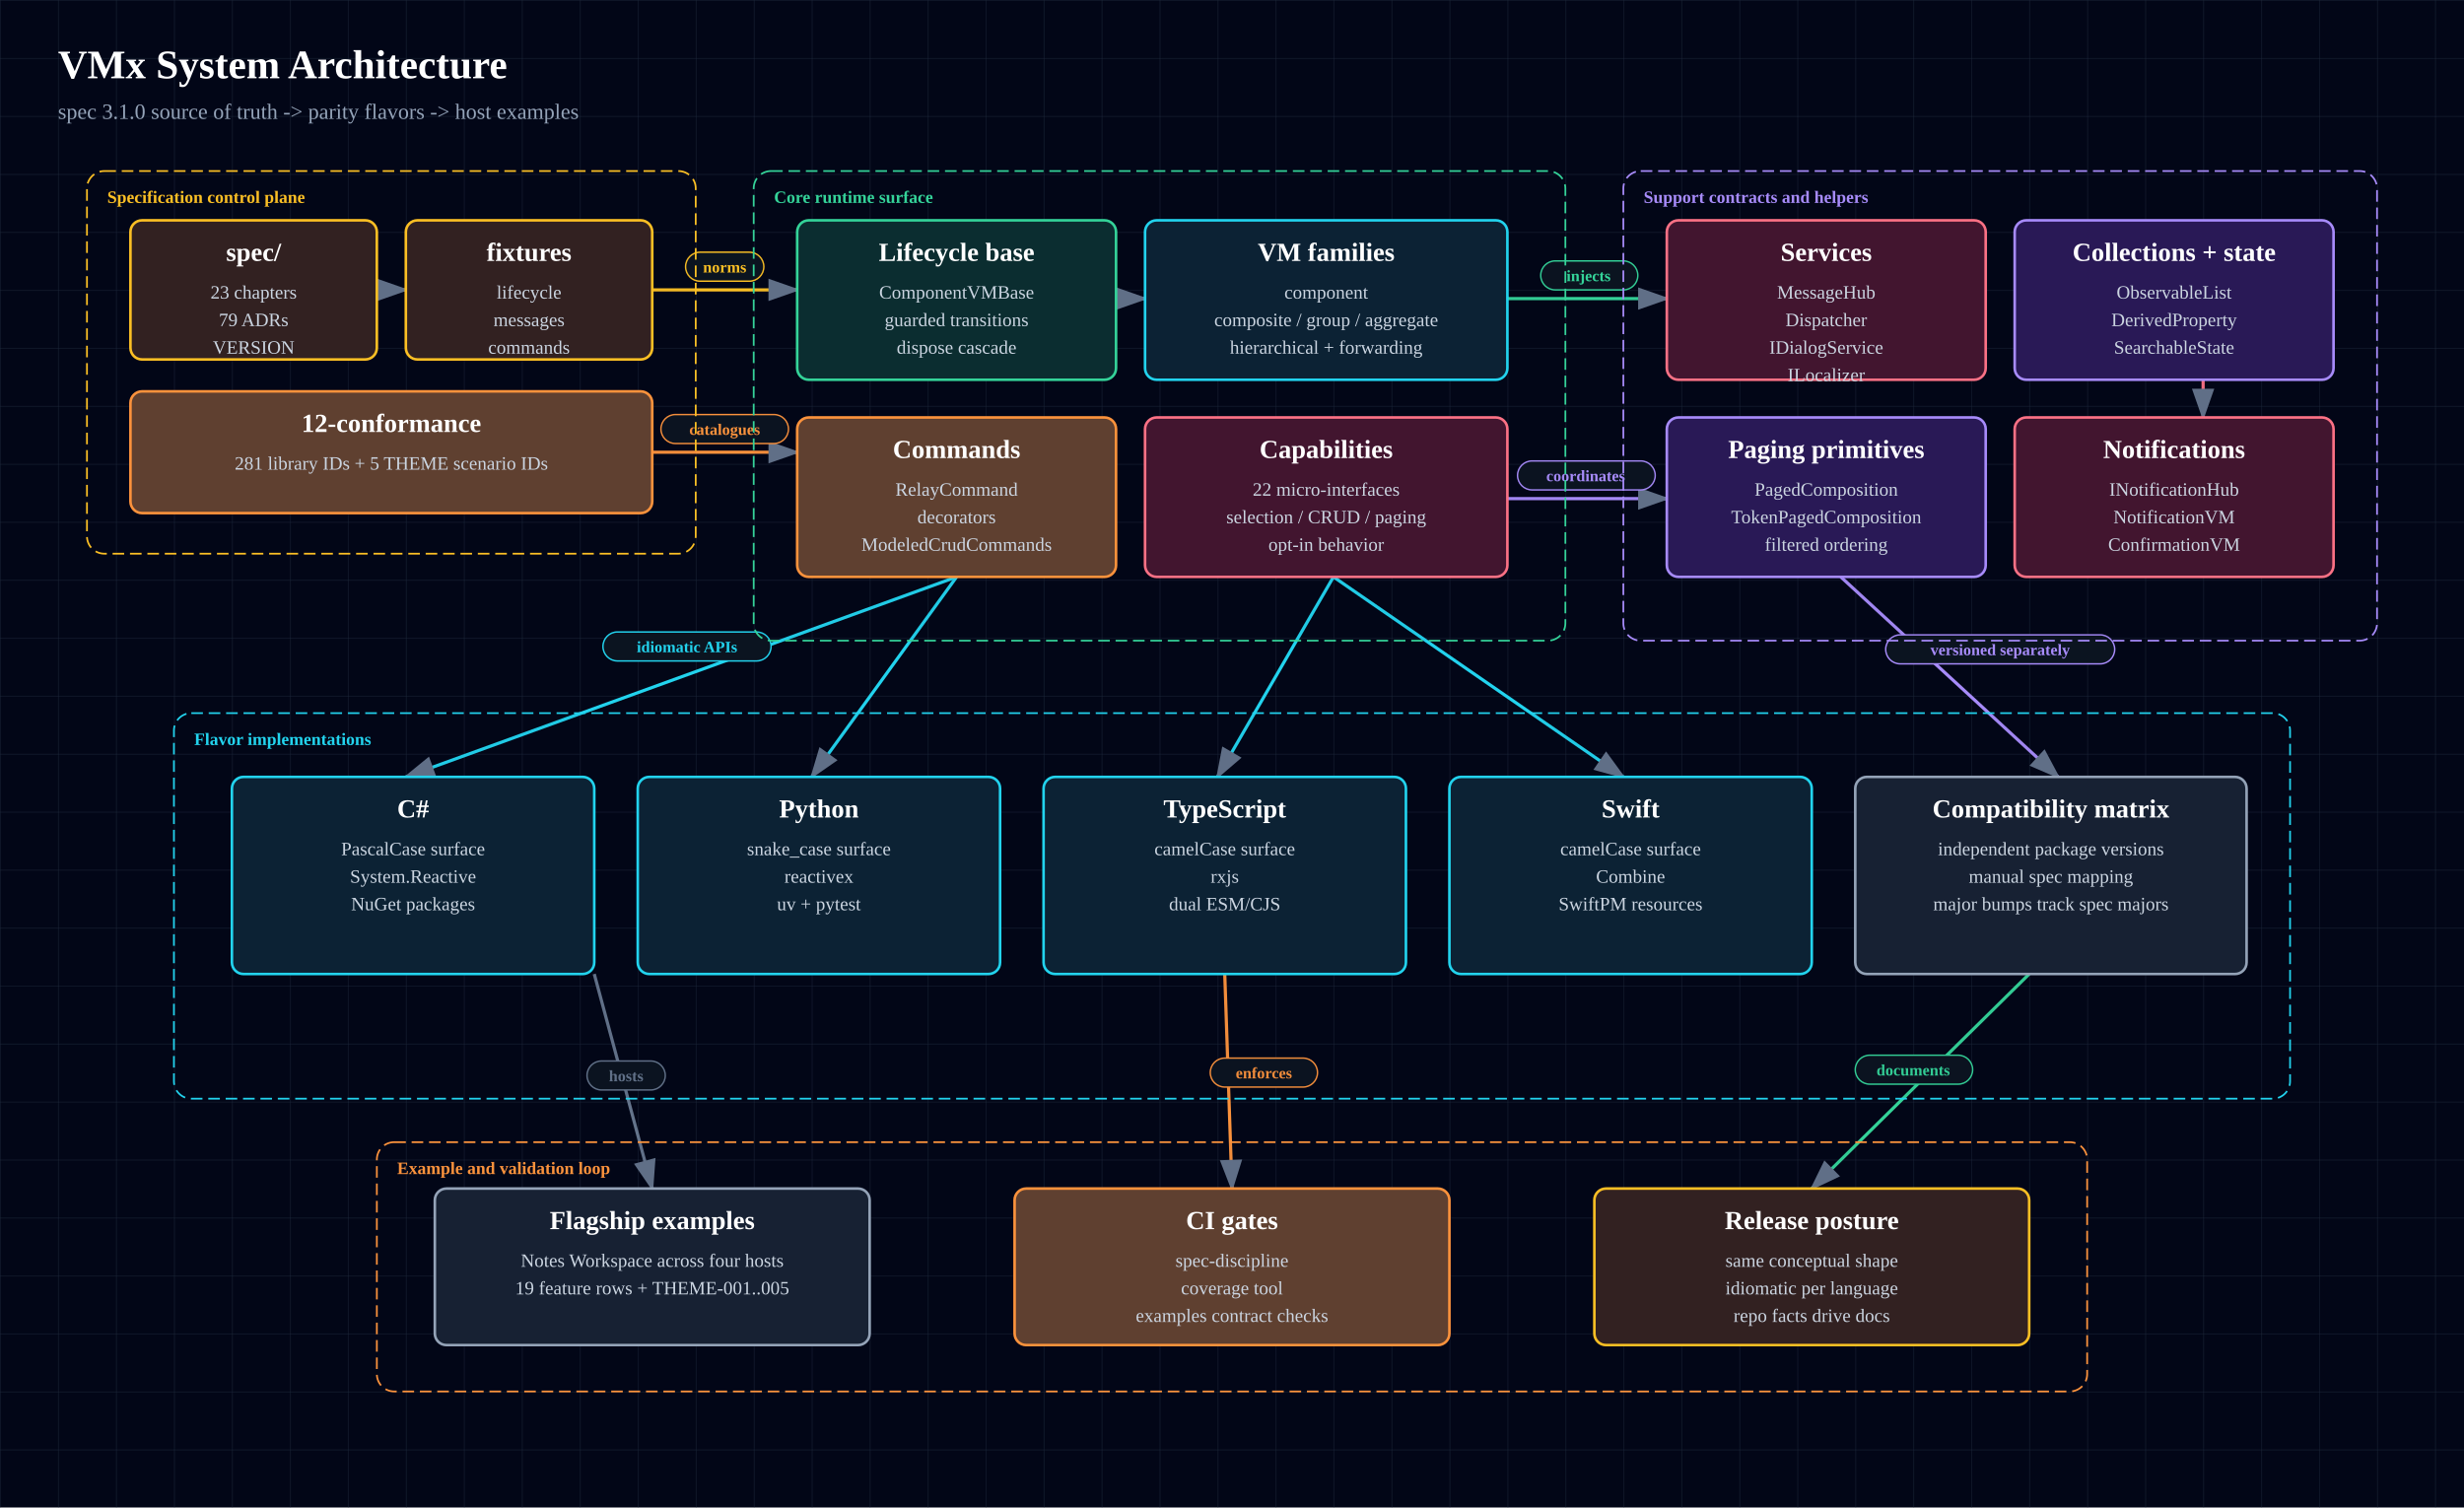
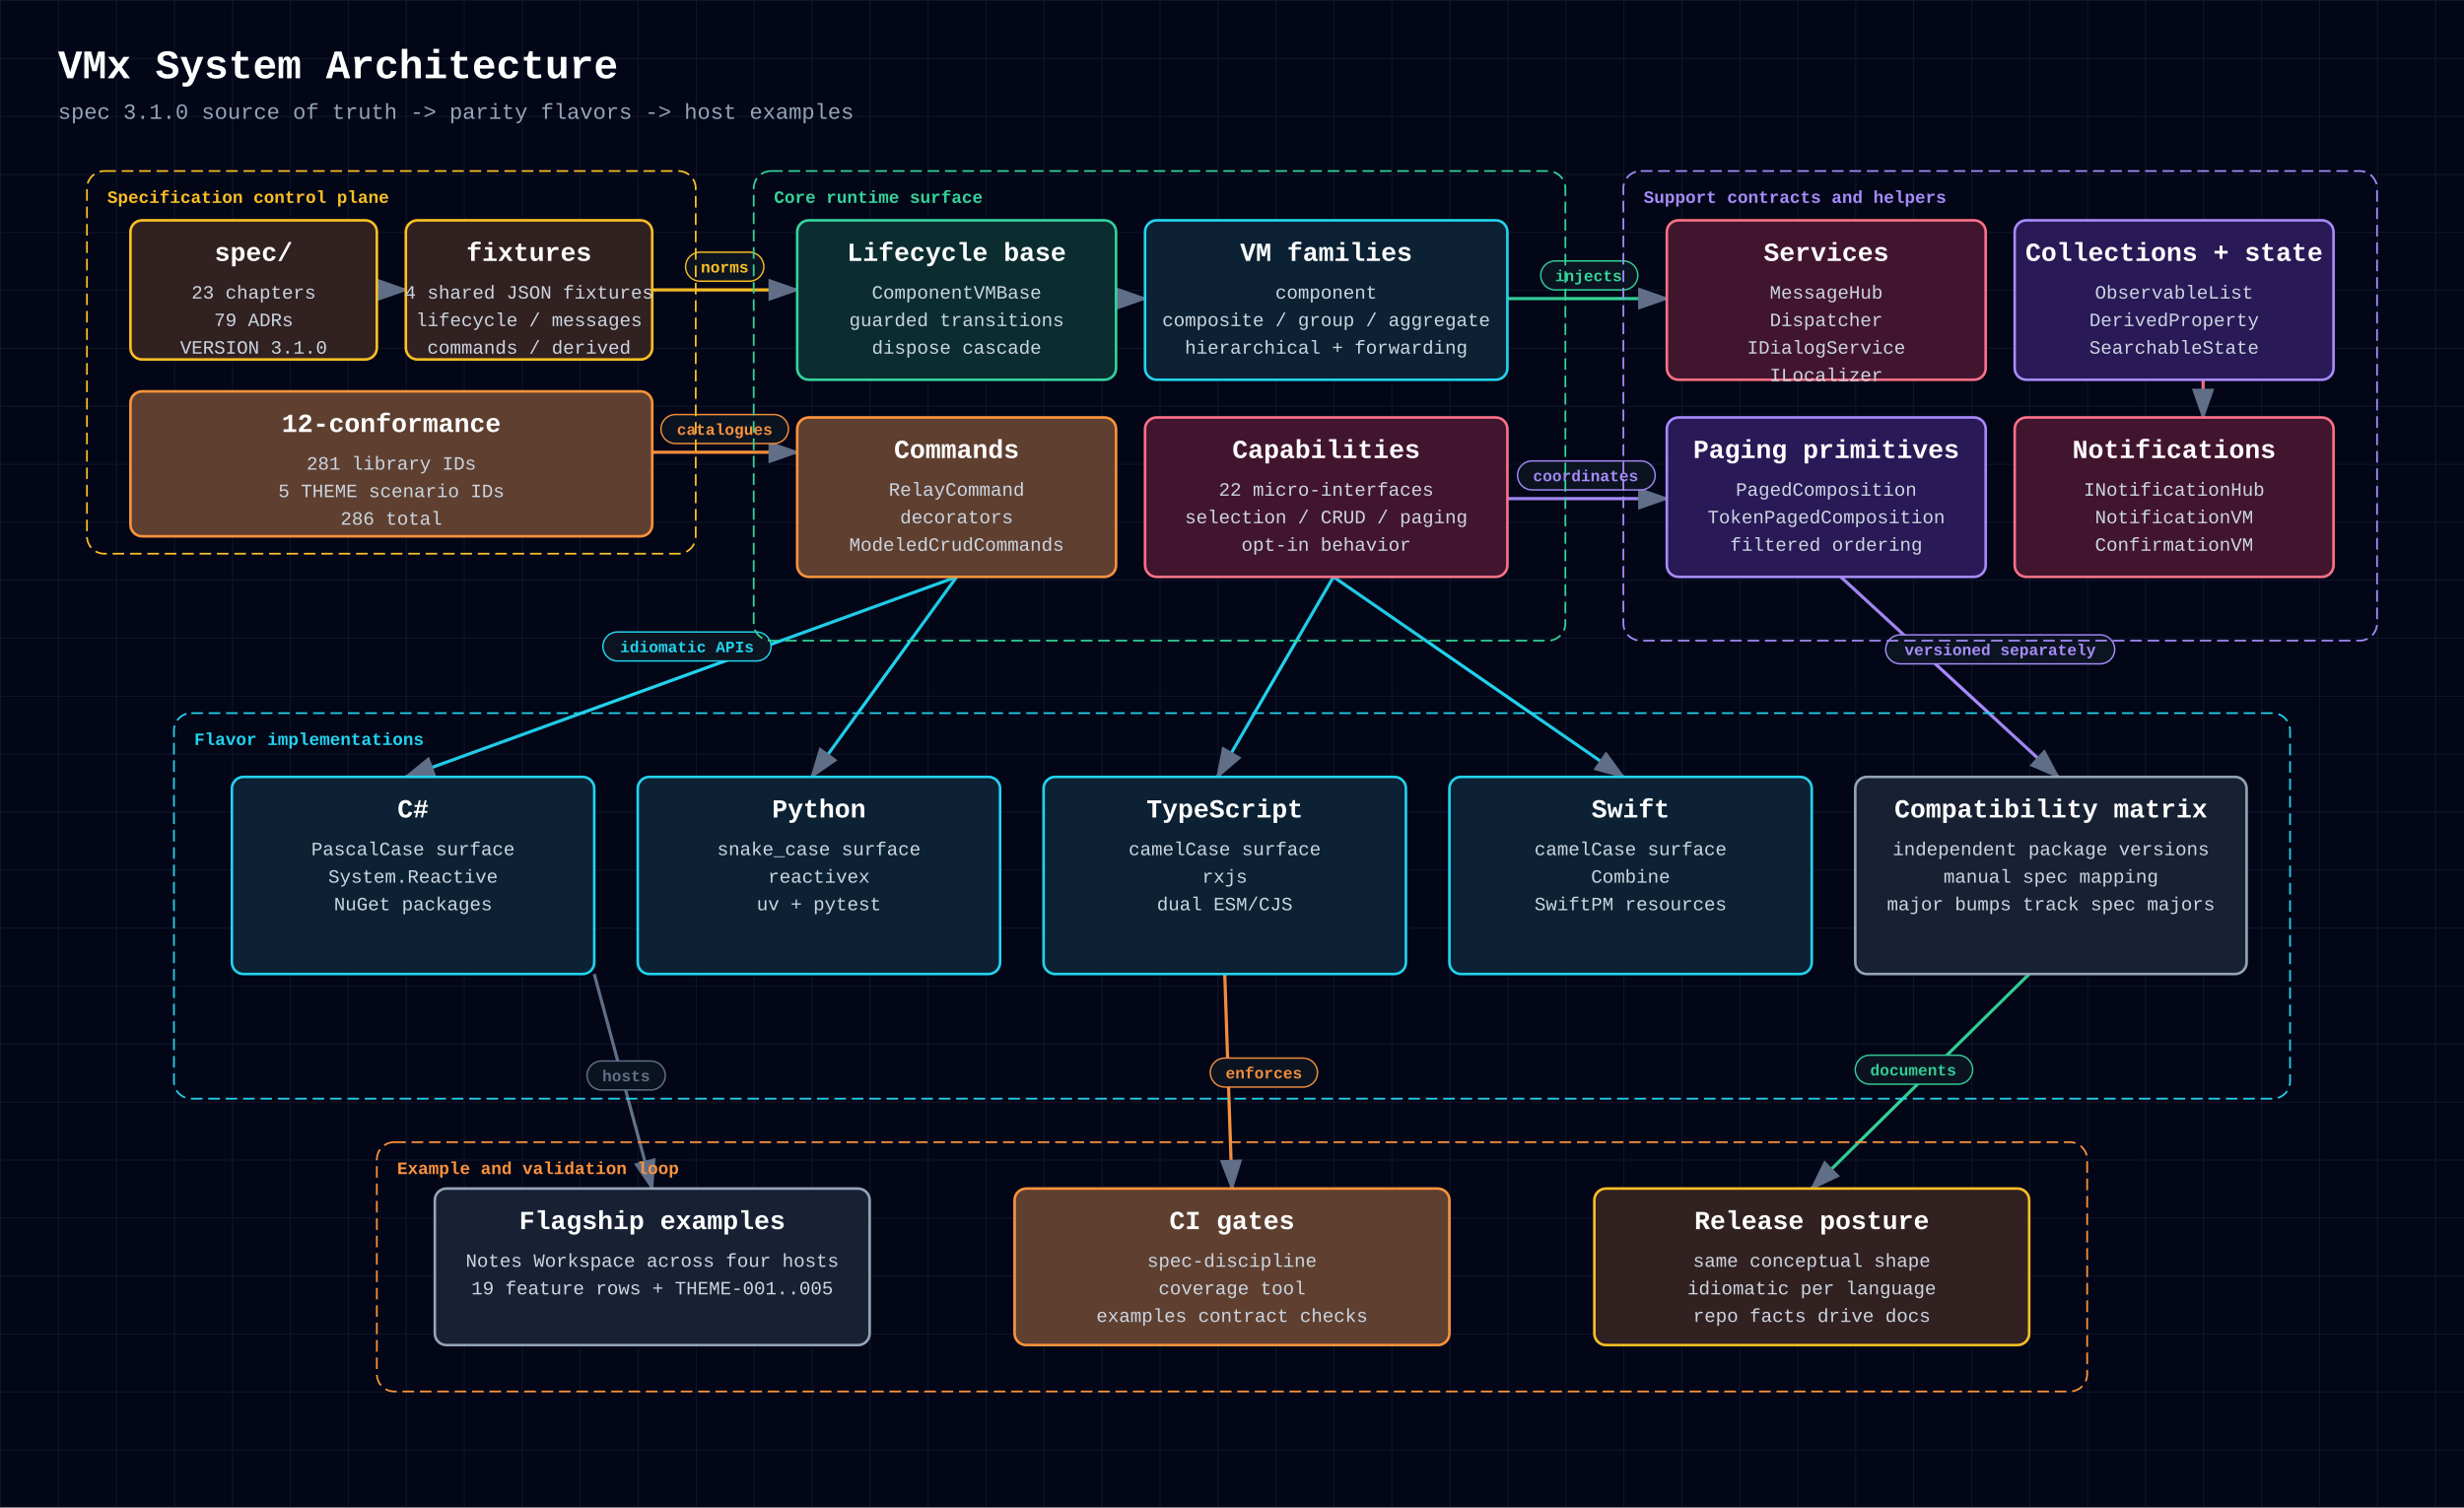
- <svg xmlns="http://www.w3.org/2000/svg" width="1700" height="1040" viewBox="0 0 1700 1040">
+ <svg xmlns="http://www.w3.org/2000/svg" width="1700" height="1040" viewBox="0 0 1700 1040" style="font-family: ui-monospace, SFMono-Regular, Menlo, Monaco, Consolas, 'Liberation Mono', 'Courier New', monospace;">
  <defs>
+     <style>
+       text { font-family: ui-monospace, SFMono-Regular, Menlo, Monaco, Consolas, 'Liberation Mono', 'Courier New', monospace; }
+     </style>
    <pattern id="grid" width="40" height="40" patternUnits="userSpaceOnUse">
      <path d="M 40 0 L 0 0 0 40" fill="none" stroke="#1e293b" stroke-width="0.6" />
    </pattern>
    <marker id="arrowhead" markerWidth="10" markerHeight="7" refX="9" refY="3.5" orient="auto">
      <polygon points="0 0, 10 3.5, 0 7" fill="#64748b" />
    </marker>
  </defs>
  <rect width="100%" height="100%" fill="#020617" />
  <rect width="100%" height="100%" fill="url(#grid)" />
  <text x="40" y="54" fill="white" font-size="28" font-weight="700" text-anchor="start">VMx System Architecture</text>
  <text x="40" y="82" fill="#94a3b8" font-size="15" font-weight="400" text-anchor="start">spec 3.1.0 source of truth -&gt; parity flavors -&gt; host examples</text>
  <polyline points="260,200 280,200" fill="none" stroke="#fbbf24" stroke-width="2.2" marker-end="url(#arrowhead)" />
  <polyline points="450,200 550,200" fill="none" stroke="#fbbf24" stroke-width="2.2" marker-end="url(#arrowhead)" />
  <rect x="473" y="174" width="54" height="20" rx="10" fill="#0b1420" stroke="#fbbf24" stroke-width="1" />
  <text x="500" y="188" fill="#fbbf24" font-size="11" font-weight="700" text-anchor="middle">norms</text>
  <polyline points="450,312 550,312" fill="none" stroke="#fb923c" stroke-width="2.2" marker-end="url(#arrowhead)" />
  <rect x="456" y="286" width="88" height="20" rx="10" fill="#0b1420" stroke="#fb923c" stroke-width="1" />
  <text x="500" y="300" fill="#fb923c" font-size="11" font-weight="700" text-anchor="middle">catalogues</text>
  <polyline points="770,206 790,206" fill="none" stroke="#22d3ee" stroke-width="2.2" marker-end="url(#arrowhead)" />
  <polyline points="1040,206 1150,206" fill="none" stroke="#34d399" stroke-width="2.2" marker-end="url(#arrowhead)" />
  <rect x="1063" y="180" width="67" height="20" rx="10" fill="#0b1420" stroke="#34d399" stroke-width="1" />
  <text x="1096" y="194" fill="#34d399" font-size="11" font-weight="700" text-anchor="middle">injects</text>
  <polyline points="1040,344 1150,344" fill="none" stroke="#a78bfa" stroke-width="2.2" marker-end="url(#arrowhead)" />
  <rect x="1047" y="318" width="95" height="20" rx="10" fill="#0b1420" stroke="#a78bfa" stroke-width="1" />
  <text x="1094" y="332" fill="#a78bfa" font-size="11" font-weight="700" text-anchor="middle">coordinates</text>
  <polyline points="1520,262 1520,288" fill="none" stroke="#fb7185" stroke-width="2.2" marker-end="url(#arrowhead)" />
  <polyline points="660,398 280,536" fill="none" stroke="#22d3ee" stroke-width="2.2" marker-end="url(#arrowhead)" />
  <rect x="416" y="436" width="116" height="20" rx="10" fill="#0b1420" stroke="#22d3ee" stroke-width="1" />
  <text x="474" y="450" fill="#22d3ee" font-size="11" font-weight="700" text-anchor="middle">idiomatic APIs</text>
  <polyline points="660,398 560,536" fill="none" stroke="#22d3ee" stroke-width="2.2" marker-end="url(#arrowhead)" />
  <polyline points="920,398 840,536" fill="none" stroke="#22d3ee" stroke-width="2.2" marker-end="url(#arrowhead)" />
  <polyline points="920,398 1120,536" fill="none" stroke="#22d3ee" stroke-width="2.2" marker-end="url(#arrowhead)" />
  <polyline points="1270,398 1420,536" fill="none" stroke="#a78bfa" stroke-width="2.2" marker-end="url(#arrowhead)" />
  <rect x="1301" y="438" width="158" height="20" rx="10" fill="#0b1420" stroke="#a78bfa" stroke-width="1" />
  <text x="1380" y="452" fill="#a78bfa" font-size="11" font-weight="700" text-anchor="middle">versioned separately</text>
  <polyline points="410,672 450,820" fill="none" stroke="#64748b" stroke-width="2.2" marker-end="url(#arrowhead)" />
  <rect x="405" y="732" width="54" height="20" rx="10" fill="#0b1420" stroke="#64748b" stroke-width="1" />
  <text x="432" y="746" fill="#64748b" font-size="11" font-weight="700" text-anchor="middle">hosts</text>
  <polyline points="845,672 850,820" fill="none" stroke="#fb923c" stroke-width="2.2" marker-end="url(#arrowhead)" />
  <rect x="835" y="730" width="74" height="20" rx="10" fill="#0b1420" stroke="#fb923c" stroke-width="1" />
  <text x="872" y="744" fill="#fb923c" font-size="11" font-weight="700" text-anchor="middle">enforces</text>
  <polyline points="1400,672 1250,820" fill="none" stroke="#34d399" stroke-width="2.2" marker-end="url(#arrowhead)" />
  <rect x="1280" y="728" width="81" height="20" rx="10" fill="#0b1420" stroke="#34d399" stroke-width="1" />
  <text x="1320" y="742" fill="#34d399" font-size="11" font-weight="700" text-anchor="middle">documents</text>
  <rect x="60" y="118" width="420" height="264" rx="12" fill="rgba(15, 23, 42, 0.04)" stroke="#fbbf24" stroke-width="1.2" stroke-dasharray="8 4" />
  <text x="74" y="140" fill="#fbbf24" font-size="12" font-weight="700" text-anchor="start">Specification control plane</text>
  <rect x="520" y="118" width="560" height="324" rx="12" fill="rgba(15, 23, 42, 0.04)" stroke="#34d399" stroke-width="1.2" stroke-dasharray="8 4" />
  <text x="534" y="140" fill="#34d399" font-size="12" font-weight="700" text-anchor="start">Core runtime surface</text>
  <rect x="1120" y="118" width="520" height="324" rx="12" fill="rgba(15, 23, 42, 0.04)" stroke="#a78bfa" stroke-width="1.2" stroke-dasharray="8 4" />
  <text x="1134" y="140" fill="#a78bfa" font-size="12" font-weight="700" text-anchor="start">Support contracts and helpers</text>
  <rect x="120" y="492" width="1460" height="266" rx="12" fill="rgba(15, 23, 42, 0.04)" stroke="#22d3ee" stroke-width="1.2" stroke-dasharray="8 4" />
  <text x="134" y="514" fill="#22d3ee" font-size="12" font-weight="700" text-anchor="start">Flavor implementations</text>
  <rect x="260" y="788" width="1180" height="172" rx="12" fill="rgba(15, 23, 42, 0.04)" stroke="#fb923c" stroke-width="1.2" stroke-dasharray="8 4" />
  <text x="274" y="810" fill="#fb923c" font-size="12" font-weight="700" text-anchor="start">Example and validation loop</text>
  <rect x="90" y="152" width="170" height="96" rx="8" fill="#0f172a" />
  <rect x="90" y="152" width="170" height="96" rx="8" fill="rgba(120, 53, 15, 0.34)" stroke="#fbbf24" stroke-width="1.8" />
  <text x="175" y="180" fill="white" font-size="18" font-weight="700" text-anchor="middle">spec/</text>
  <text x="175" y="206" fill="#cbd5e1" font-size="13" font-weight="400" text-anchor="middle">23 chapters</text>
  <text x="175" y="225" fill="#cbd5e1" font-size="13" font-weight="400" text-anchor="middle">79 ADRs</text>
-   <text x="175" y="244" fill="#cbd5e1" font-size="13" font-weight="400" text-anchor="middle">VERSION</text>
+   <text x="175" y="244" fill="#cbd5e1" font-size="13" font-weight="400" text-anchor="middle">VERSION 3.1.0</text>
  <rect x="280" y="152" width="170" height="96" rx="8" fill="#0f172a" />
  <rect x="280" y="152" width="170" height="96" rx="8" fill="rgba(120, 53, 15, 0.34)" stroke="#fbbf24" stroke-width="1.8" />
  <text x="365" y="180" fill="white" font-size="18" font-weight="700" text-anchor="middle">fixtures</text>
-   <text x="365" y="206" fill="#cbd5e1" font-size="13" font-weight="400" text-anchor="middle">lifecycle</text>
-   <text x="365" y="225" fill="#cbd5e1" font-size="13" font-weight="400" text-anchor="middle">messages</text>
-   <text x="365" y="244" fill="#cbd5e1" font-size="13" font-weight="400" text-anchor="middle">commands</text>
-   <rect x="90" y="270" width="360" height="84" rx="8" fill="#0f172a" />
-   <rect x="90" y="270" width="360" height="84" rx="8" fill="rgba(251, 146, 60, 0.34)" stroke="#fb923c" stroke-width="1.8" />
+   <text x="365" y="206" fill="#cbd5e1" font-size="13" font-weight="400" text-anchor="middle">4 shared JSON fixtures</text>
+   <text x="365" y="225" fill="#cbd5e1" font-size="13" font-weight="400" text-anchor="middle">lifecycle / messages</text>
+   <text x="365" y="244" fill="#cbd5e1" font-size="13" font-weight="400" text-anchor="middle">commands / derived</text>
+   <rect x="90" y="270" width="360" height="100" rx="8" fill="#0f172a" />
+   <rect x="90" y="270" width="360" height="100" rx="8" fill="rgba(251, 146, 60, 0.34)" stroke="#fb923c" stroke-width="1.8" />
  <text x="270" y="298" fill="white" font-size="18" font-weight="700" text-anchor="middle">12-conformance</text>
-   <text x="270" y="324" fill="#cbd5e1" font-size="13" font-weight="400" text-anchor="middle">281 library IDs + 5 THEME scenario IDs</text>
+   <text x="270" y="324" fill="#cbd5e1" font-size="13" font-weight="400" text-anchor="middle">281 library IDs</text>
+   <text x="270" y="343" fill="#cbd5e1" font-size="13" font-weight="400" text-anchor="middle">5 THEME scenario IDs</text>
+   <text x="270" y="362" fill="#cbd5e1" font-size="13" font-weight="400" text-anchor="middle">286 total</text>
  <rect x="550" y="152" width="220" height="110" rx="8" fill="#0f172a" />
  <rect x="550" y="152" width="220" height="110" rx="8" fill="rgba(6, 78, 59, 0.42)" stroke="#34d399" stroke-width="1.8" />
  <text x="660" y="180" fill="white" font-size="18" font-weight="700" text-anchor="middle">Lifecycle base</text>
  <text x="660" y="206" fill="#cbd5e1" font-size="13" font-weight="400" text-anchor="middle">ComponentVMBase</text>
  <text x="660" y="225" fill="#cbd5e1" font-size="13" font-weight="400" text-anchor="middle">guarded transitions</text>
  <text x="660" y="244" fill="#cbd5e1" font-size="13" font-weight="400" text-anchor="middle">dispose cascade</text>
  <rect x="790" y="152" width="250" height="110" rx="8" fill="#0f172a" />
  <rect x="790" y="152" width="250" height="110" rx="8" fill="rgba(8, 51, 68, 0.42)" stroke="#22d3ee" stroke-width="1.8" />
  <text x="915" y="180" fill="white" font-size="18" font-weight="700" text-anchor="middle">VM families</text>
  <text x="915" y="206" fill="#cbd5e1" font-size="13" font-weight="400" text-anchor="middle">component</text>
  <text x="915" y="225" fill="#cbd5e1" font-size="13" font-weight="400" text-anchor="middle">composite / group / aggregate</text>
  <text x="915" y="244" fill="#cbd5e1" font-size="13" font-weight="400" text-anchor="middle">hierarchical + forwarding</text>
  <rect x="550" y="288" width="220" height="110" rx="8" fill="#0f172a" />
  <rect x="550" y="288" width="220" height="110" rx="8" fill="rgba(251, 146, 60, 0.34)" stroke="#fb923c" stroke-width="1.8" />
  <text x="660" y="316" fill="white" font-size="18" font-weight="700" text-anchor="middle">Commands</text>
  <text x="660" y="342" fill="#cbd5e1" font-size="13" font-weight="400" text-anchor="middle">RelayCommand</text>
  <text x="660" y="361" fill="#cbd5e1" font-size="13" font-weight="400" text-anchor="middle">decorators</text>
  <text x="660" y="380" fill="#cbd5e1" font-size="13" font-weight="400" text-anchor="middle">ModeledCrudCommands</text>
  <rect x="790" y="288" width="250" height="110" rx="8" fill="#0f172a" />
  <rect x="790" y="288" width="250" height="110" rx="8" fill="rgba(136, 19, 55, 0.42)" stroke="#fb7185" stroke-width="1.8" />
  <text x="915" y="316" fill="white" font-size="18" font-weight="700" text-anchor="middle">Capabilities</text>
  <text x="915" y="342" fill="#cbd5e1" font-size="13" font-weight="400" text-anchor="middle">22 micro-interfaces</text>
  <text x="915" y="361" fill="#cbd5e1" font-size="13" font-weight="400" text-anchor="middle">selection / CRUD / paging</text>
  <text x="915" y="380" fill="#cbd5e1" font-size="13" font-weight="400" text-anchor="middle">opt-in behavior</text>
  <rect x="1150" y="152" width="220" height="110" rx="8" fill="#0f172a" />
  <rect x="1150" y="152" width="220" height="110" rx="8" fill="rgba(136, 19, 55, 0.42)" stroke="#fb7185" stroke-width="1.8" />
  <text x="1260" y="180" fill="white" font-size="18" font-weight="700" text-anchor="middle">Services</text>
  <text x="1260" y="206" fill="#cbd5e1" font-size="13" font-weight="400" text-anchor="middle">MessageHub</text>
  <text x="1260" y="225" fill="#cbd5e1" font-size="13" font-weight="400" text-anchor="middle">Dispatcher</text>
  <text x="1260" y="244" fill="#cbd5e1" font-size="13" font-weight="400" text-anchor="middle">IDialogService</text>
  <text x="1260" y="263" fill="#cbd5e1" font-size="13" font-weight="400" text-anchor="middle">ILocalizer</text>
  <rect x="1390" y="152" width="220" height="110" rx="8" fill="#0f172a" />
  <rect x="1390" y="152" width="220" height="110" rx="8" fill="rgba(76, 29, 149, 0.42)" stroke="#a78bfa" stroke-width="1.8" />
  <text x="1500" y="180" fill="white" font-size="18" font-weight="700" text-anchor="middle">Collections + state</text>
  <text x="1500" y="206" fill="#cbd5e1" font-size="13" font-weight="400" text-anchor="middle">ObservableList</text>
  <text x="1500" y="225" fill="#cbd5e1" font-size="13" font-weight="400" text-anchor="middle">DerivedProperty</text>
  <text x="1500" y="244" fill="#cbd5e1" font-size="13" font-weight="400" text-anchor="middle">SearchableState</text>
  <rect x="1150" y="288" width="220" height="110" rx="8" fill="#0f172a" />
  <rect x="1150" y="288" width="220" height="110" rx="8" fill="rgba(76, 29, 149, 0.42)" stroke="#a78bfa" stroke-width="1.8" />
  <text x="1260" y="316" fill="white" font-size="18" font-weight="700" text-anchor="middle">Paging primitives</text>
  <text x="1260" y="342" fill="#cbd5e1" font-size="13" font-weight="400" text-anchor="middle">PagedComposition</text>
  <text x="1260" y="361" fill="#cbd5e1" font-size="13" font-weight="400" text-anchor="middle">TokenPagedComposition</text>
  <text x="1260" y="380" fill="#cbd5e1" font-size="13" font-weight="400" text-anchor="middle">filtered ordering</text>
  <rect x="1390" y="288" width="220" height="110" rx="8" fill="#0f172a" />
  <rect x="1390" y="288" width="220" height="110" rx="8" fill="rgba(136, 19, 55, 0.42)" stroke="#fb7185" stroke-width="1.8" />
  <text x="1500" y="316" fill="white" font-size="18" font-weight="700" text-anchor="middle">Notifications</text>
  <text x="1500" y="342" fill="#cbd5e1" font-size="13" font-weight="400" text-anchor="middle">INotificationHub</text>
  <text x="1500" y="361" fill="#cbd5e1" font-size="13" font-weight="400" text-anchor="middle">NotificationVM</text>
  <text x="1500" y="380" fill="#cbd5e1" font-size="13" font-weight="400" text-anchor="middle">ConfirmationVM</text>
  <rect x="160" y="536" width="250" height="136" rx="8" fill="#0f172a" />
  <rect x="160" y="536" width="250" height="136" rx="8" fill="rgba(8, 51, 68, 0.42)" stroke="#22d3ee" stroke-width="1.8" />
  <text x="285" y="564" fill="white" font-size="18" font-weight="700" text-anchor="middle">C#</text>
  <text x="285" y="590" fill="#cbd5e1" font-size="13" font-weight="400" text-anchor="middle">PascalCase surface</text>
  <text x="285" y="609" fill="#cbd5e1" font-size="13" font-weight="400" text-anchor="middle">System.Reactive</text>
  <text x="285" y="628" fill="#cbd5e1" font-size="13" font-weight="400" text-anchor="middle">NuGet packages</text>
  <rect x="440" y="536" width="250" height="136" rx="8" fill="#0f172a" />
  <rect x="440" y="536" width="250" height="136" rx="8" fill="rgba(8, 51, 68, 0.42)" stroke="#22d3ee" stroke-width="1.8" />
  <text x="565" y="564" fill="white" font-size="18" font-weight="700" text-anchor="middle">Python</text>
  <text x="565" y="590" fill="#cbd5e1" font-size="13" font-weight="400" text-anchor="middle">snake_case surface</text>
  <text x="565" y="609" fill="#cbd5e1" font-size="13" font-weight="400" text-anchor="middle">reactivex</text>
  <text x="565" y="628" fill="#cbd5e1" font-size="13" font-weight="400" text-anchor="middle">uv + pytest</text>
  <rect x="720" y="536" width="250" height="136" rx="8" fill="#0f172a" />
  <rect x="720" y="536" width="250" height="136" rx="8" fill="rgba(8, 51, 68, 0.42)" stroke="#22d3ee" stroke-width="1.8" />
  <text x="845" y="564" fill="white" font-size="18" font-weight="700" text-anchor="middle">TypeScript</text>
  <text x="845" y="590" fill="#cbd5e1" font-size="13" font-weight="400" text-anchor="middle">camelCase surface</text>
  <text x="845" y="609" fill="#cbd5e1" font-size="13" font-weight="400" text-anchor="middle">rxjs</text>
  <text x="845" y="628" fill="#cbd5e1" font-size="13" font-weight="400" text-anchor="middle">dual ESM/CJS</text>
  <rect x="1000" y="536" width="250" height="136" rx="8" fill="#0f172a" />
  <rect x="1000" y="536" width="250" height="136" rx="8" fill="rgba(8, 51, 68, 0.42)" stroke="#22d3ee" stroke-width="1.8" />
  <text x="1125" y="564" fill="white" font-size="18" font-weight="700" text-anchor="middle">Swift</text>
  <text x="1125" y="590" fill="#cbd5e1" font-size="13" font-weight="400" text-anchor="middle">camelCase surface</text>
  <text x="1125" y="609" fill="#cbd5e1" font-size="13" font-weight="400" text-anchor="middle">Combine</text>
  <text x="1125" y="628" fill="#cbd5e1" font-size="13" font-weight="400" text-anchor="middle">SwiftPM resources</text>
  <rect x="1280" y="536" width="270" height="136" rx="8" fill="#0f172a" />
  <rect x="1280" y="536" width="270" height="136" rx="8" fill="rgba(30, 41, 59, 0.56)" stroke="#94a3b8" stroke-width="1.8" />
  <text x="1415" y="564" fill="white" font-size="18" font-weight="700" text-anchor="middle">Compatibility matrix</text>
  <text x="1415" y="590" fill="#cbd5e1" font-size="13" font-weight="400" text-anchor="middle">independent package versions</text>
  <text x="1415" y="609" fill="#cbd5e1" font-size="13" font-weight="400" text-anchor="middle">manual spec mapping</text>
  <text x="1415" y="628" fill="#cbd5e1" font-size="13" font-weight="400" text-anchor="middle">major bumps track spec majors</text>
  <rect x="300" y="820" width="300" height="108" rx="8" fill="#0f172a" />
  <rect x="300" y="820" width="300" height="108" rx="8" fill="rgba(30, 41, 59, 0.56)" stroke="#94a3b8" stroke-width="1.8" />
  <text x="450" y="848" fill="white" font-size="18" font-weight="700" text-anchor="middle">Flagship examples</text>
  <text x="450" y="874" fill="#cbd5e1" font-size="13" font-weight="400" text-anchor="middle">Notes Workspace across four hosts</text>
  <text x="450" y="893" fill="#cbd5e1" font-size="13" font-weight="400" text-anchor="middle">19 feature rows + THEME-001..005</text>
  <rect x="700" y="820" width="300" height="108" rx="8" fill="#0f172a" />
  <rect x="700" y="820" width="300" height="108" rx="8" fill="rgba(251, 146, 60, 0.34)" stroke="#fb923c" stroke-width="1.8" />
  <text x="850" y="848" fill="white" font-size="18" font-weight="700" text-anchor="middle">CI gates</text>
  <text x="850" y="874" fill="#cbd5e1" font-size="13" font-weight="400" text-anchor="middle">spec-discipline</text>
  <text x="850" y="893" fill="#cbd5e1" font-size="13" font-weight="400" text-anchor="middle">coverage tool</text>
  <text x="850" y="912" fill="#cbd5e1" font-size="13" font-weight="400" text-anchor="middle">examples contract checks</text>
  <rect x="1100" y="820" width="300" height="108" rx="8" fill="#0f172a" />
  <rect x="1100" y="820" width="300" height="108" rx="8" fill="rgba(120, 53, 15, 0.34)" stroke="#fbbf24" stroke-width="1.8" />
  <text x="1250" y="848" fill="white" font-size="18" font-weight="700" text-anchor="middle">Release posture</text>
  <text x="1250" y="874" fill="#cbd5e1" font-size="13" font-weight="400" text-anchor="middle">same conceptual shape</text>
  <text x="1250" y="893" fill="#cbd5e1" font-size="13" font-weight="400" text-anchor="middle">idiomatic per language</text>
  <text x="1250" y="912" fill="#cbd5e1" font-size="13" font-weight="400" text-anchor="middle">repo facts drive docs</text>
</svg>
